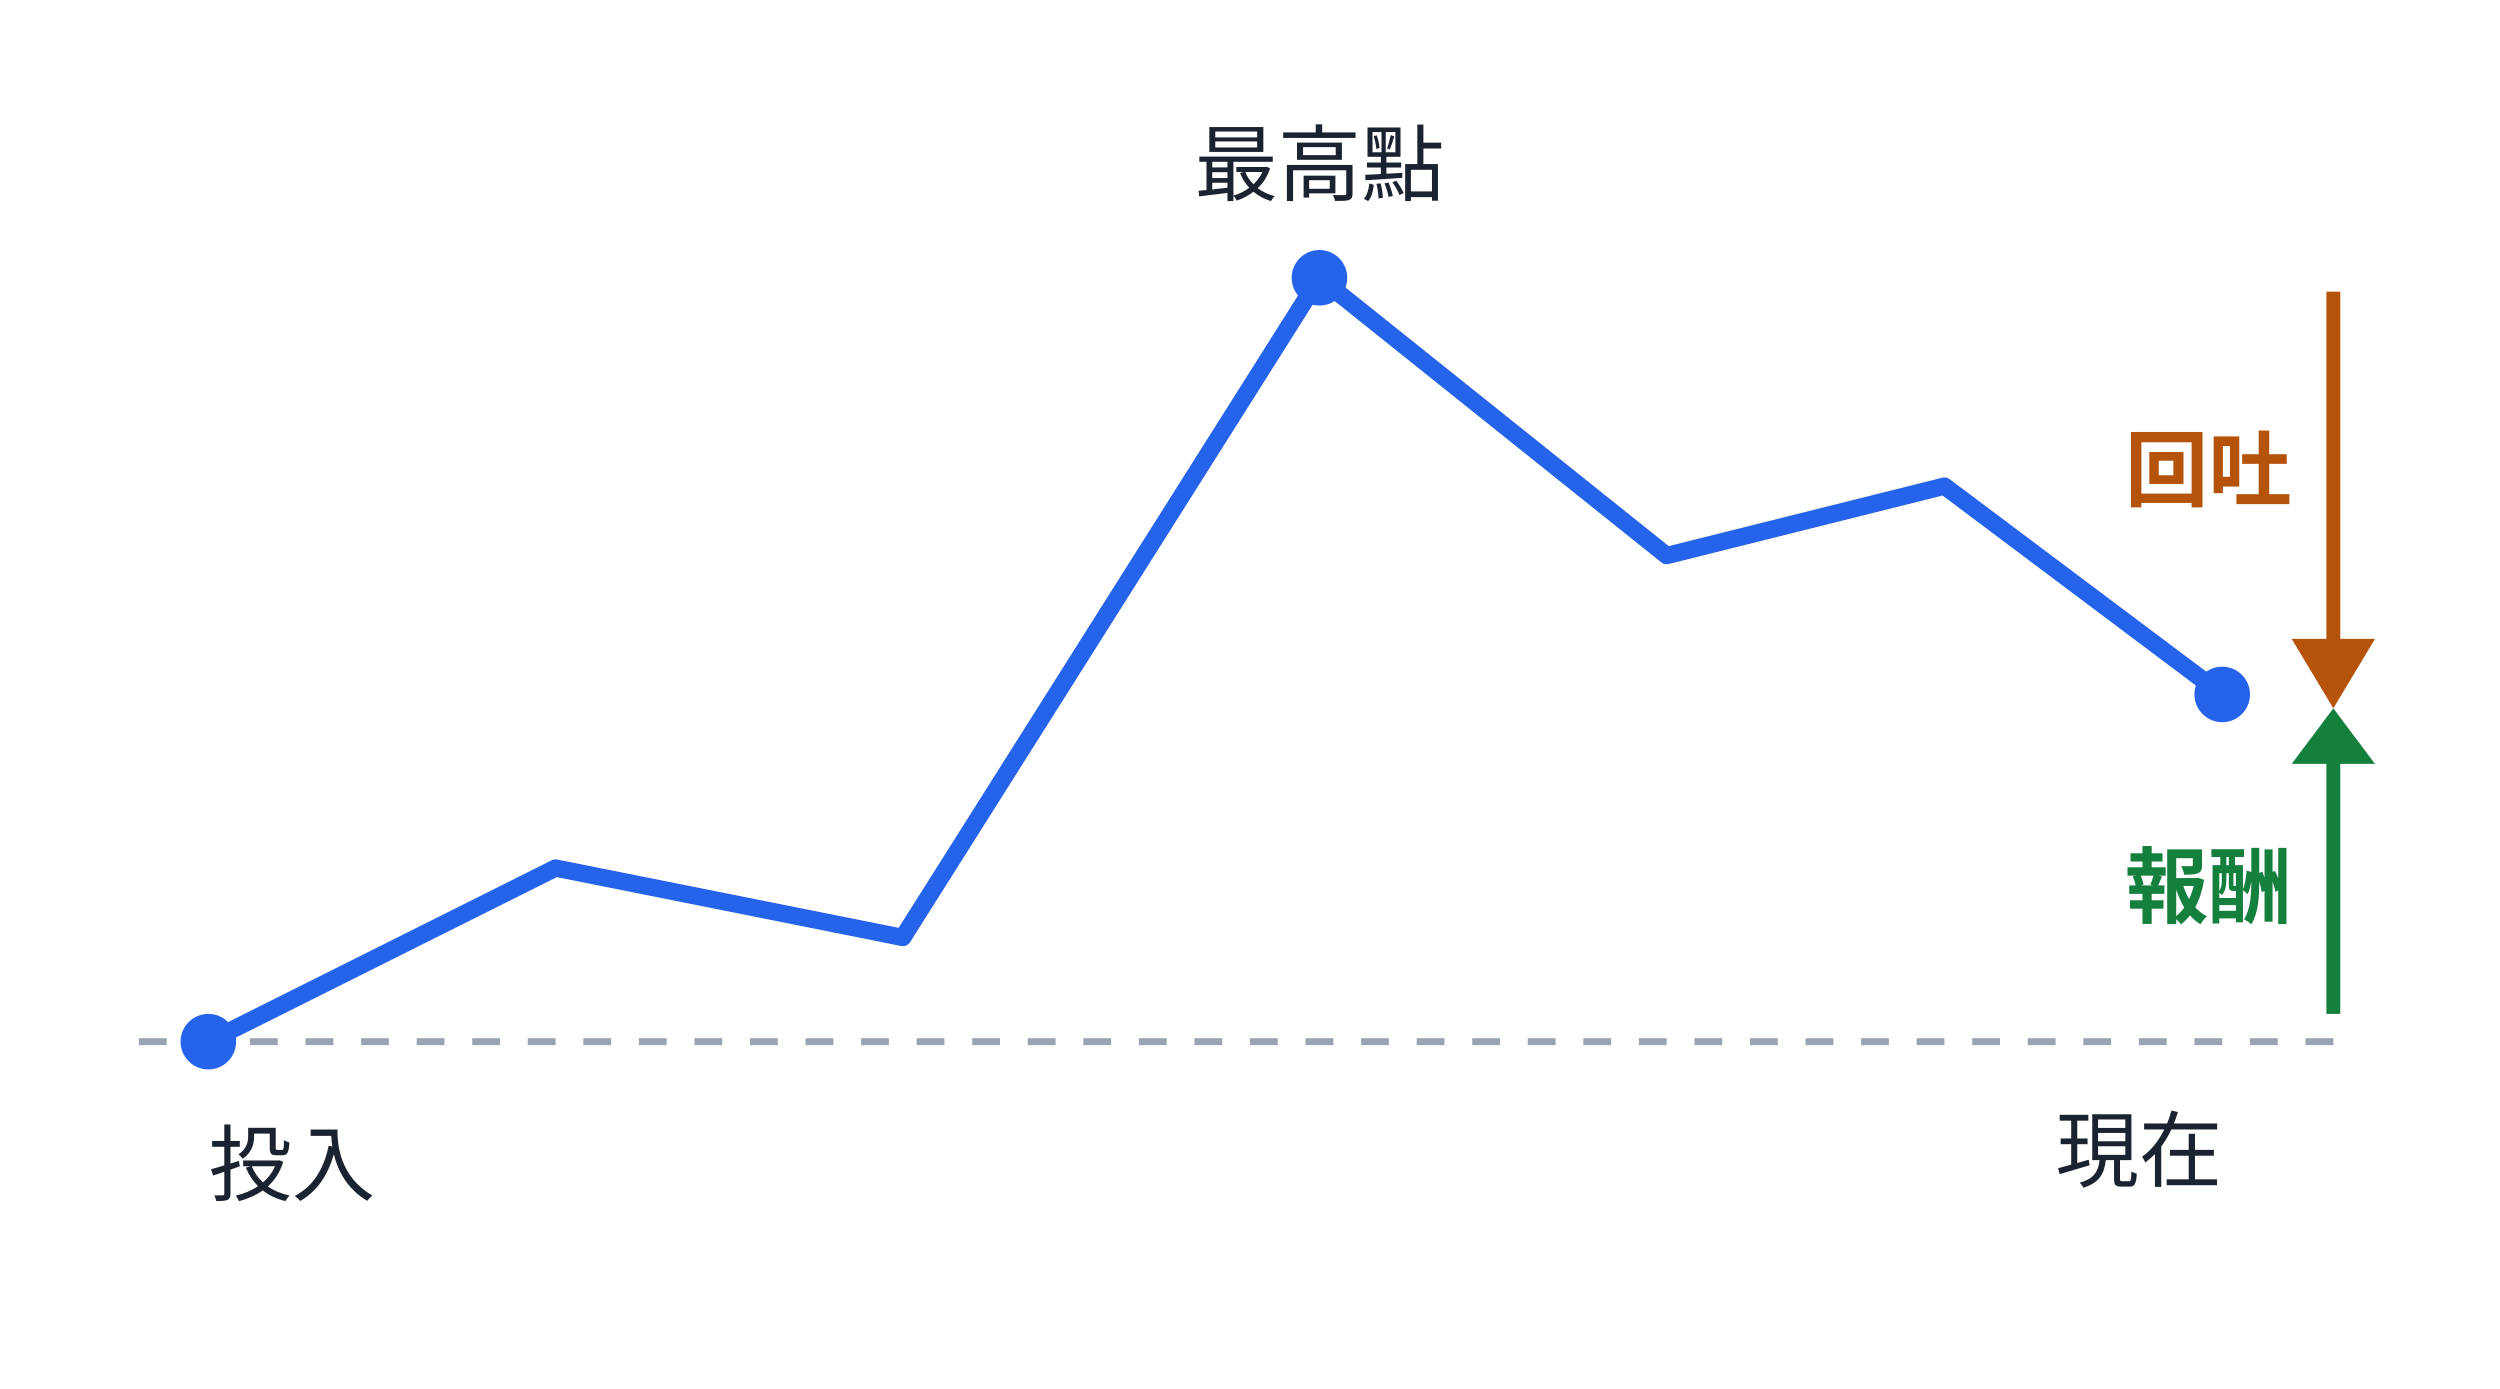
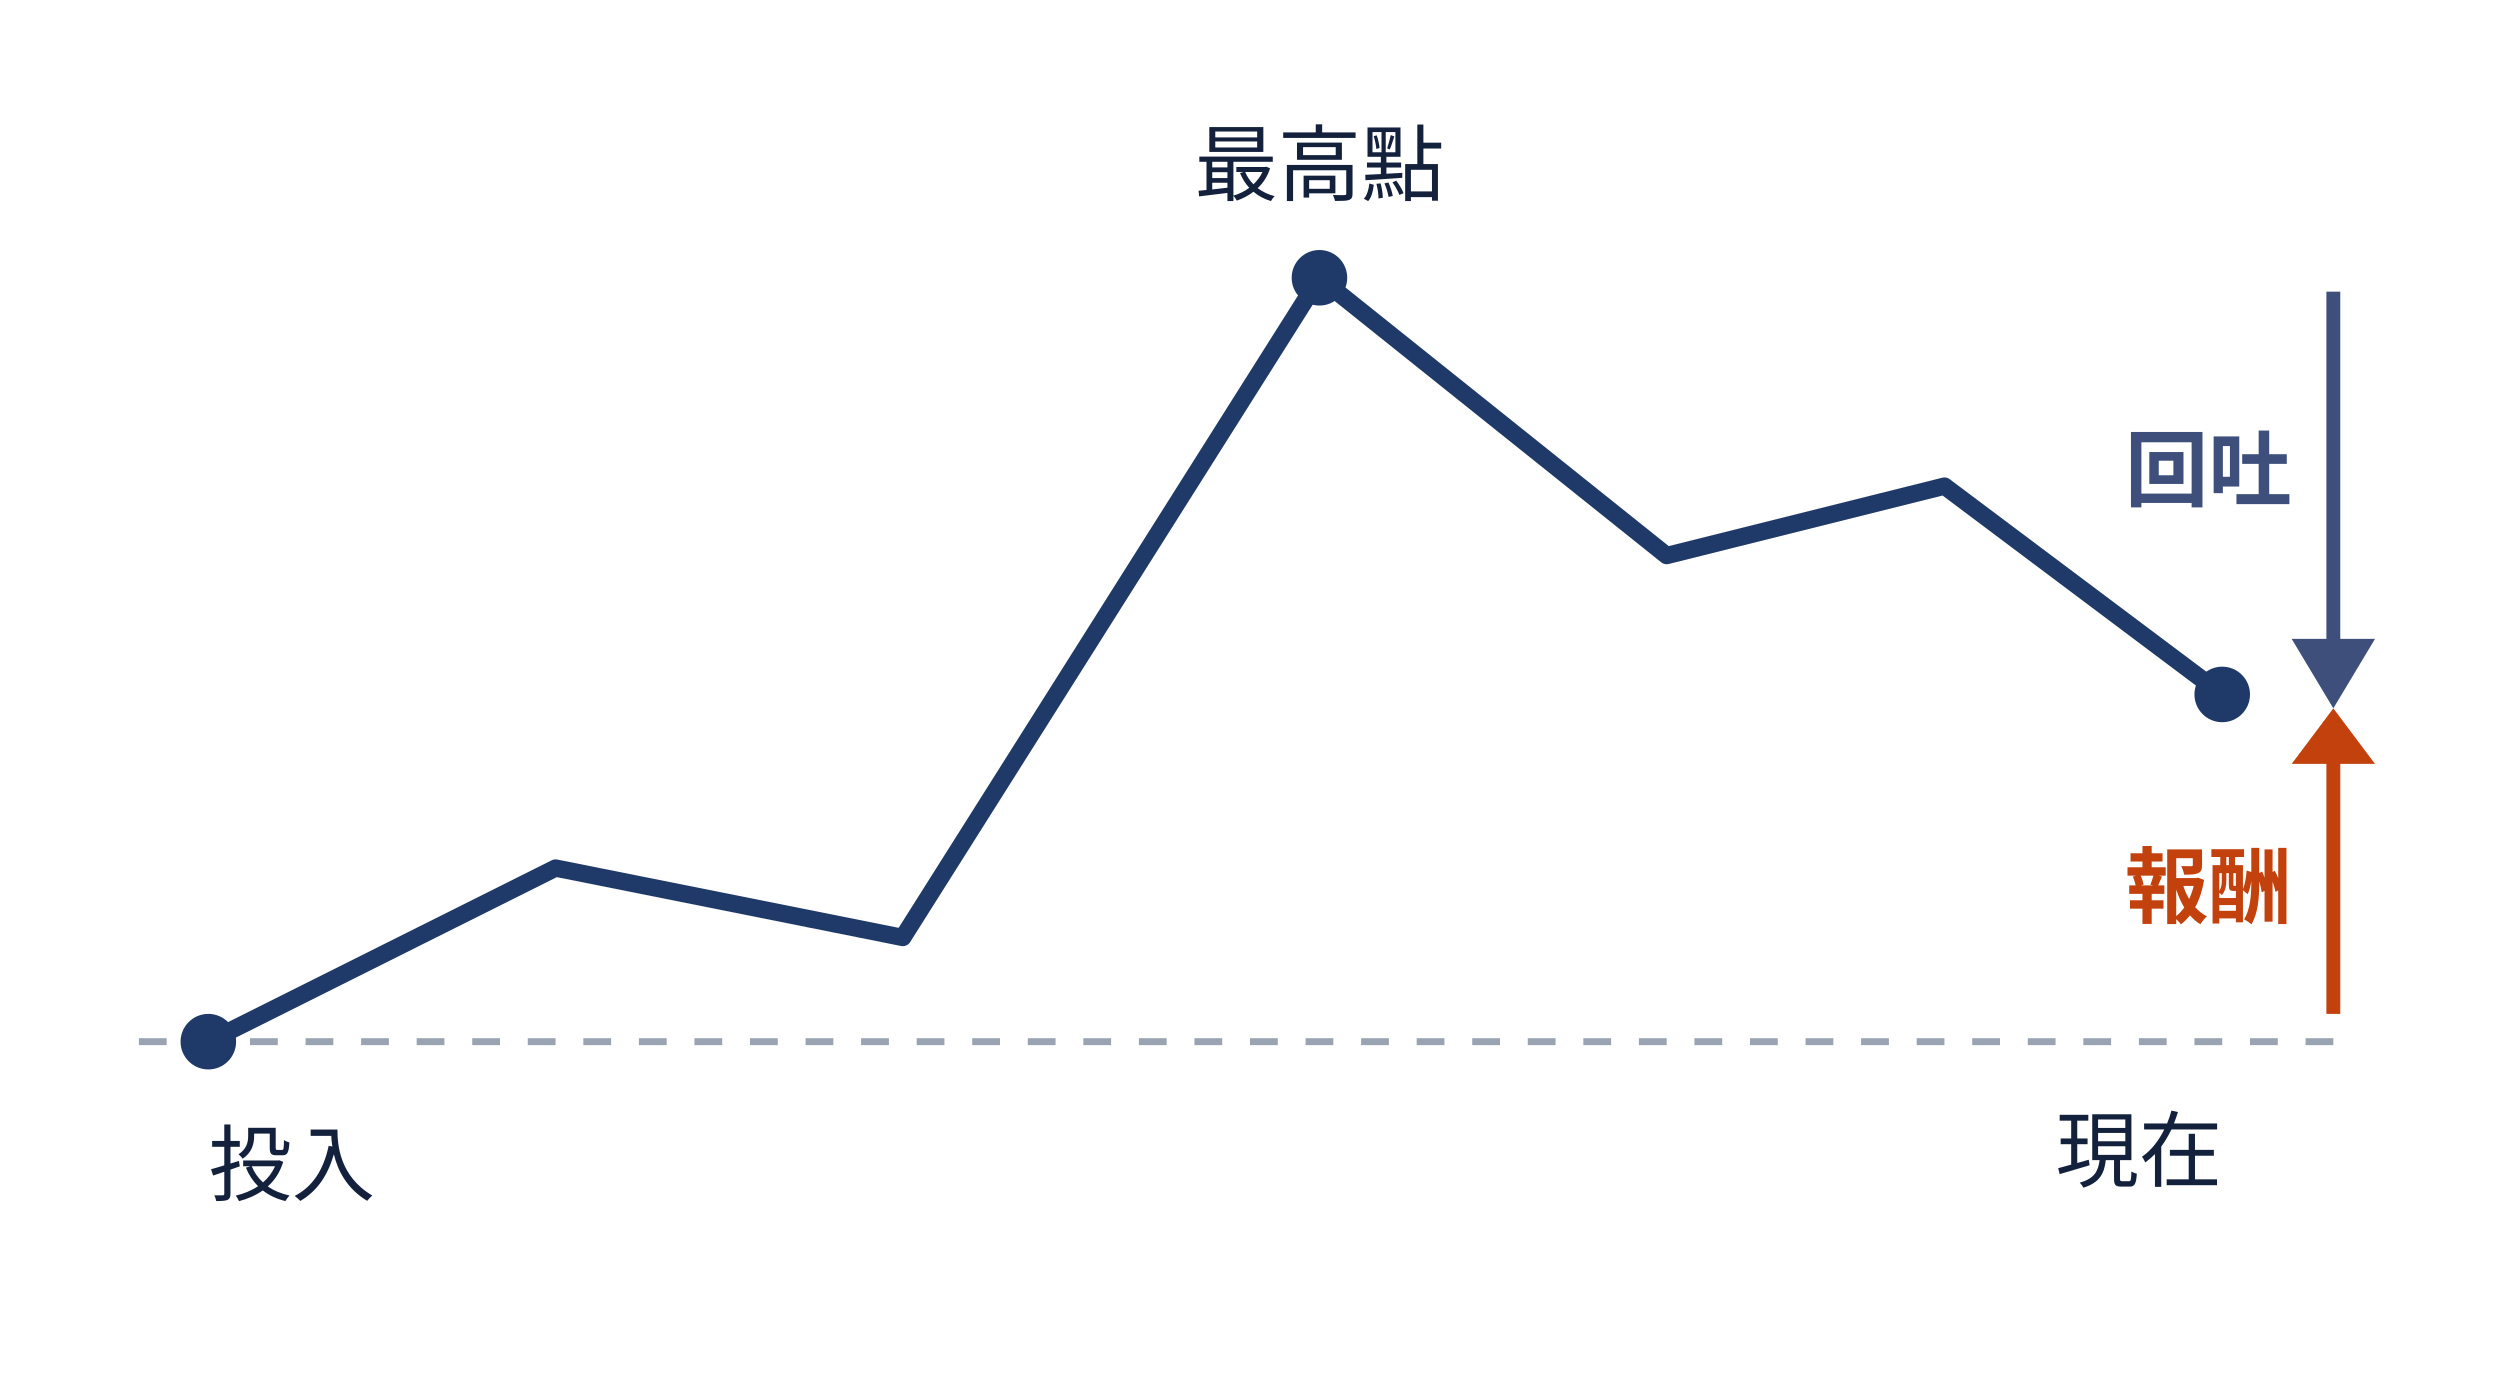
<svg xmlns="http://www.w3.org/2000/svg" viewBox="0 0 360 200" role="img" aria-labelledby="title desc">
  <style>
    svg { font-family: -apple-system, "Segoe UI", "Noto Sans TC", sans-serif; }
-     text { font-size: 12px; fill: #1c2330; }
-     .line { fill: none; stroke: #2563eb; stroke-width: 2.5; stroke-linecap: round; stroke-linejoin: round; }
-     .dot { fill: #2563eb; }
+     text { font-size: 12px; fill: #14213d; }
+     .line { fill: none; stroke: #1f3a68; stroke-width: 2.5; stroke-linecap: round; stroke-linejoin: round; }
+     .dot { fill: #1f3a68; }
    .base { stroke: #9aa3b2; stroke-width: 1; stroke-dasharray: 4 4; }
-     .give { stroke: #b45309; stroke-width: 2; fill: none; }
-     .give-head { fill: #b45309; }
-     .gain { stroke: #15803d; stroke-width: 2; fill: none; }
-     .gain-head { fill: #15803d; }
-     .give-text { fill: #b45309; font-weight: 700; }
-     .gain-text { fill: #15803d; font-weight: 700; }
+     .give { stroke: #3d4f7a; stroke-width: 2; fill: none; }
+     .give-head { fill: #3d4f7a; }
+     .gain { stroke: #c2410c; stroke-width: 2; fill: none; }
+     .gain-head { fill: #c2410c; }
+     .give-text { fill: #3d4f7a; font-weight: 700; }
+     .gain-text { fill: #c2410c; font-weight: 700; }
    @media (prefers-color-scheme: dark) {
-       text { fill: #e8ebf0; }
-       .line { stroke: #6ea0ff; }
-       .dot { fill: #6ea0ff; }
+       text { fill: #f1f4fa; }
+       .line { stroke: #8fb4ff; }
+       .dot { fill: #8fb4ff; }
      .base { stroke: #9aa3b2; }
-       .give { stroke: #fbbf24; }
-       .give-head, .give-text { fill: #fbbf24; }
-       .gain { stroke: #4ade80; }
-       .gain-head, .gain-text { fill: #4ade80; }
+       .give { stroke: #aebde3; }
+       .give-head, .give-text { fill: #aebde3; }
+       .gain { stroke: #ff9e7a; }
+       .gain-head, .gain-text { fill: #ff9e7a; }
    }
  </style>
  <line class="base" x1="20" y1="150" x2="340" y2="150" />
  <polyline class="line" points="30,150 80,125 130,135 190,40 240,80 280,70 320,100" />
  <circle class="dot" cx="30" cy="150" r="4" />
  <circle class="dot" cx="190" cy="40" r="4" />
  <circle class="dot" cx="320" cy="100" r="4" />
  <text x="30" y="172" text-anchor="start">投入</text>
  <text x="190" y="28" text-anchor="middle">最高點</text>
  <text x="320" y="170" text-anchor="end" dx="0">現在</text>
  <line class="give" x1="336" y1="42" x2="336" y2="94" />
  <polygon class="give-head" points="330,92 342,92 336,102" />
  <text class="give-text" x="330" y="72" text-anchor="end">回吐</text>
  <line class="gain" x1="336" y1="146" x2="336" y2="108" />
  <polygon class="gain-head" points="330,110 342,110 336,102" transform="translate(0,0)" />
  <text class="gain-text" x="330" y="132" text-anchor="end">報酬</text>
</svg>
